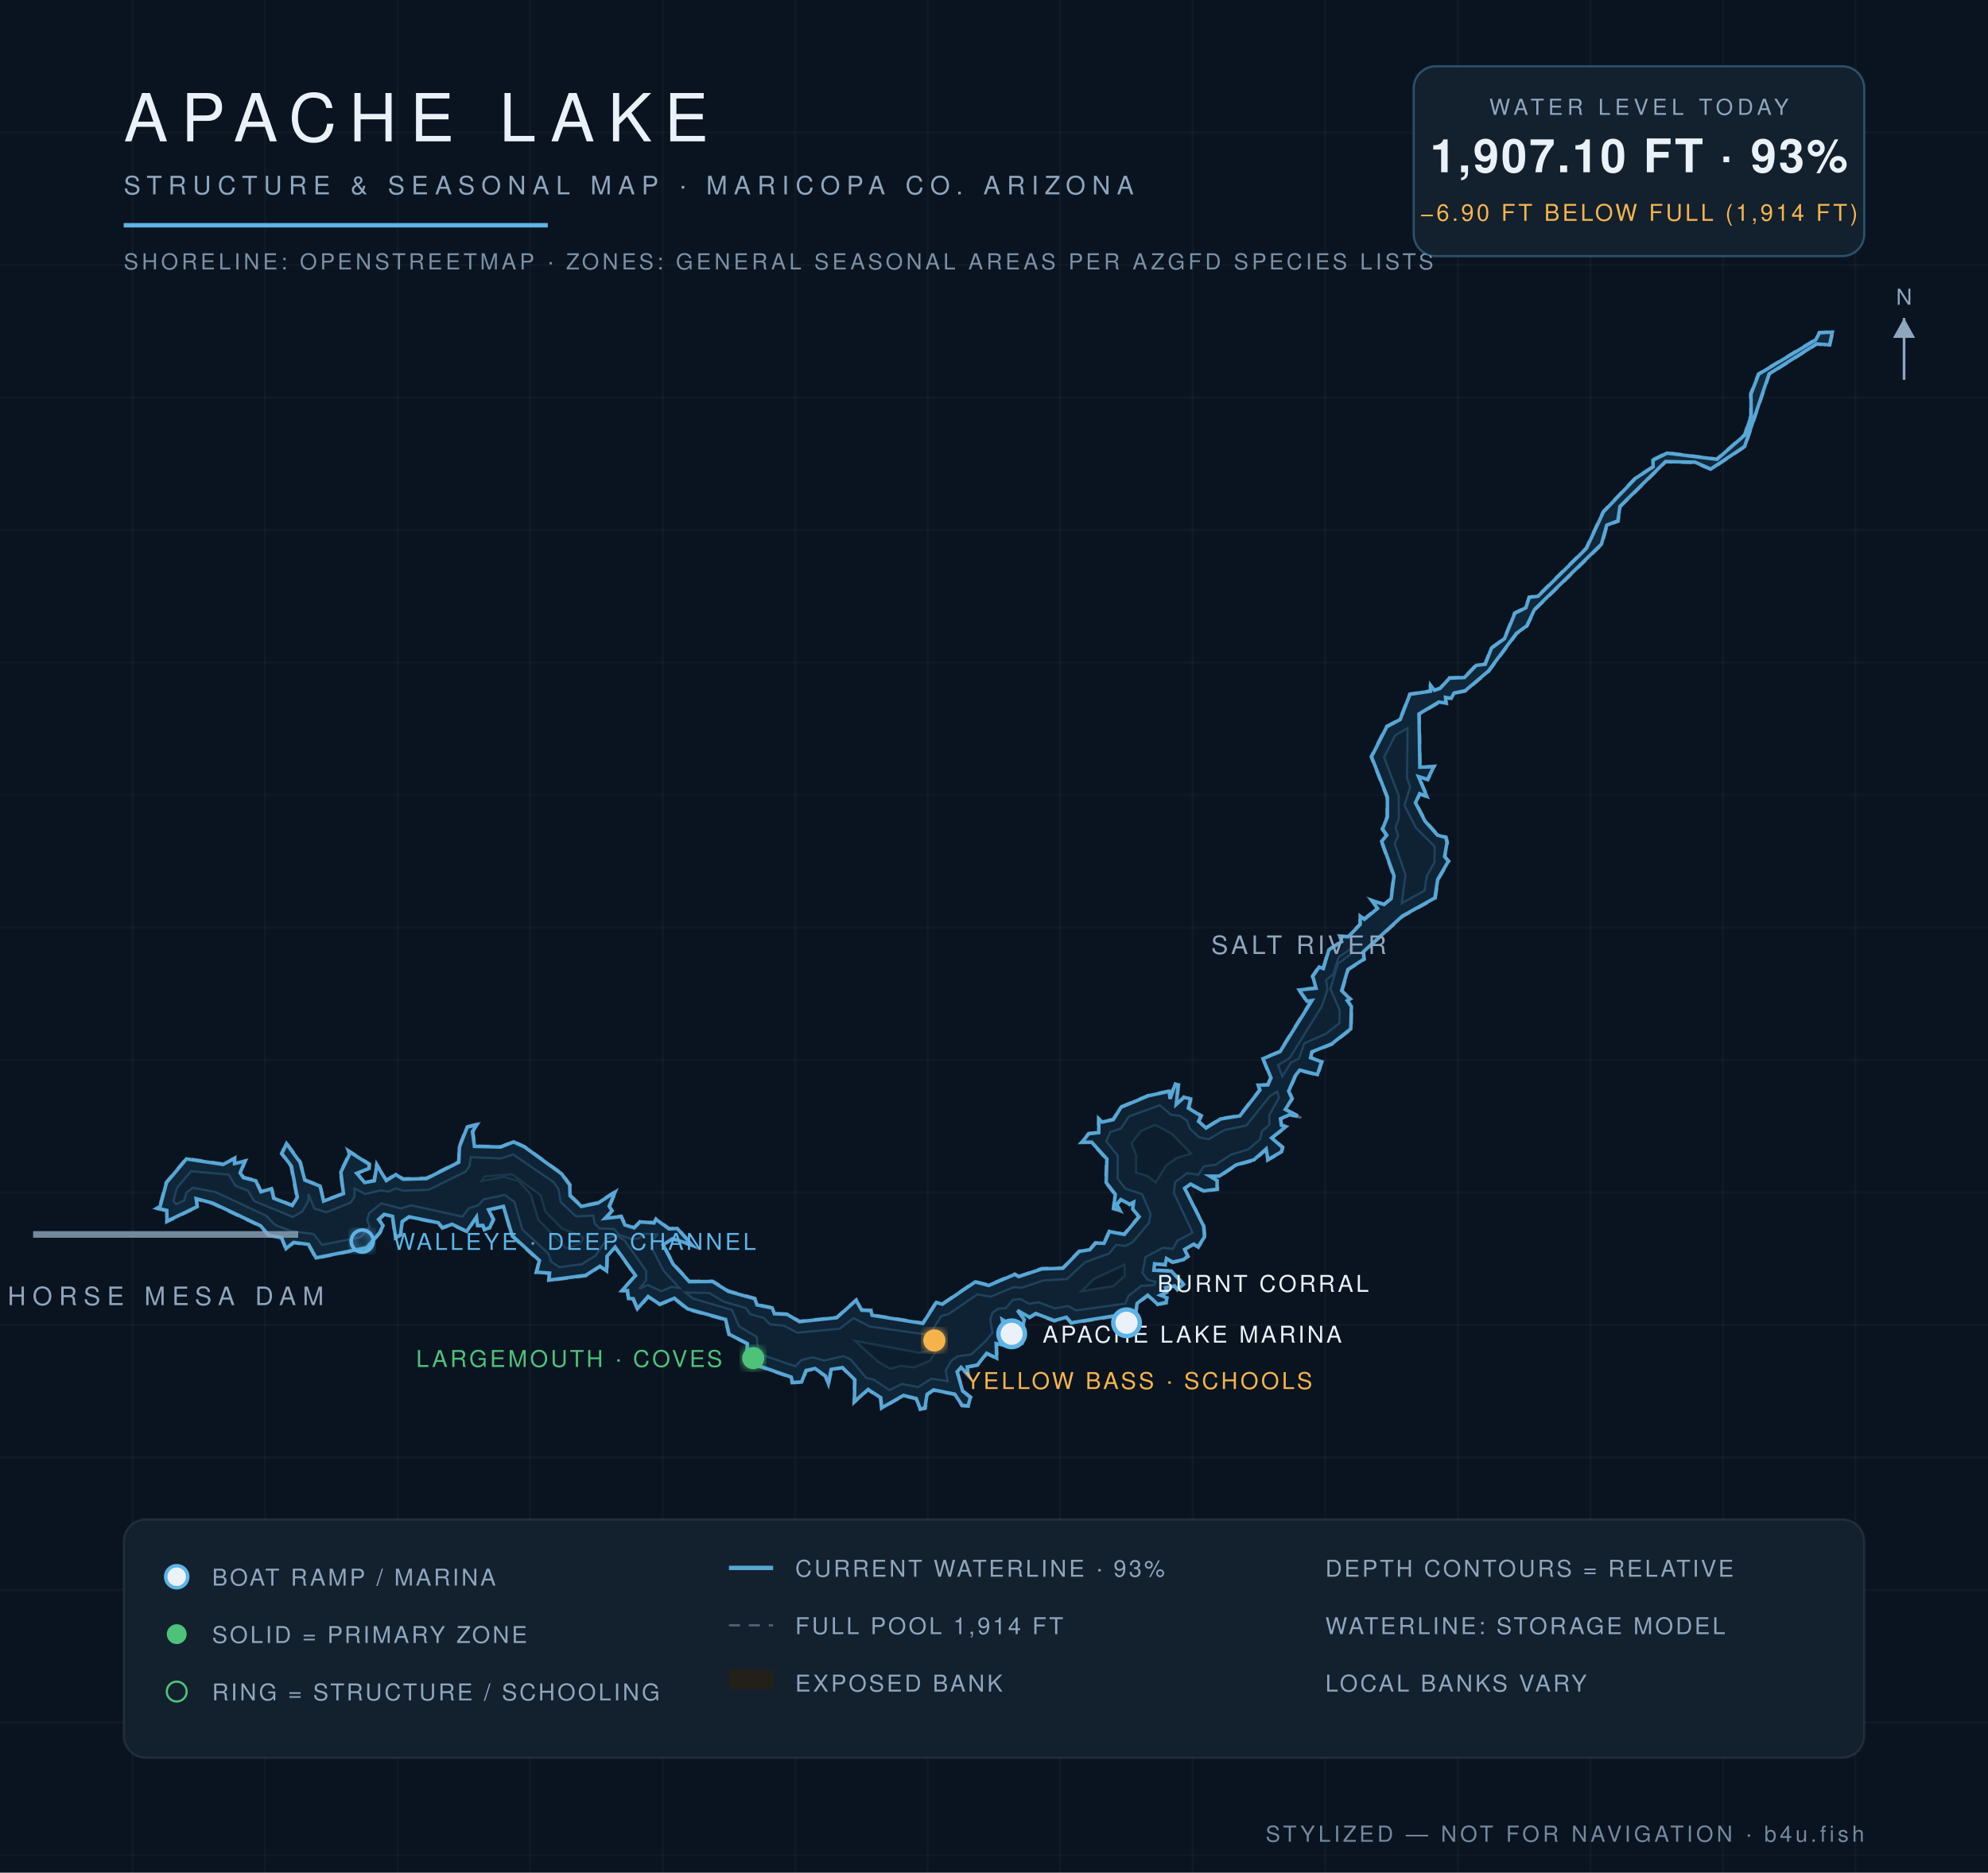
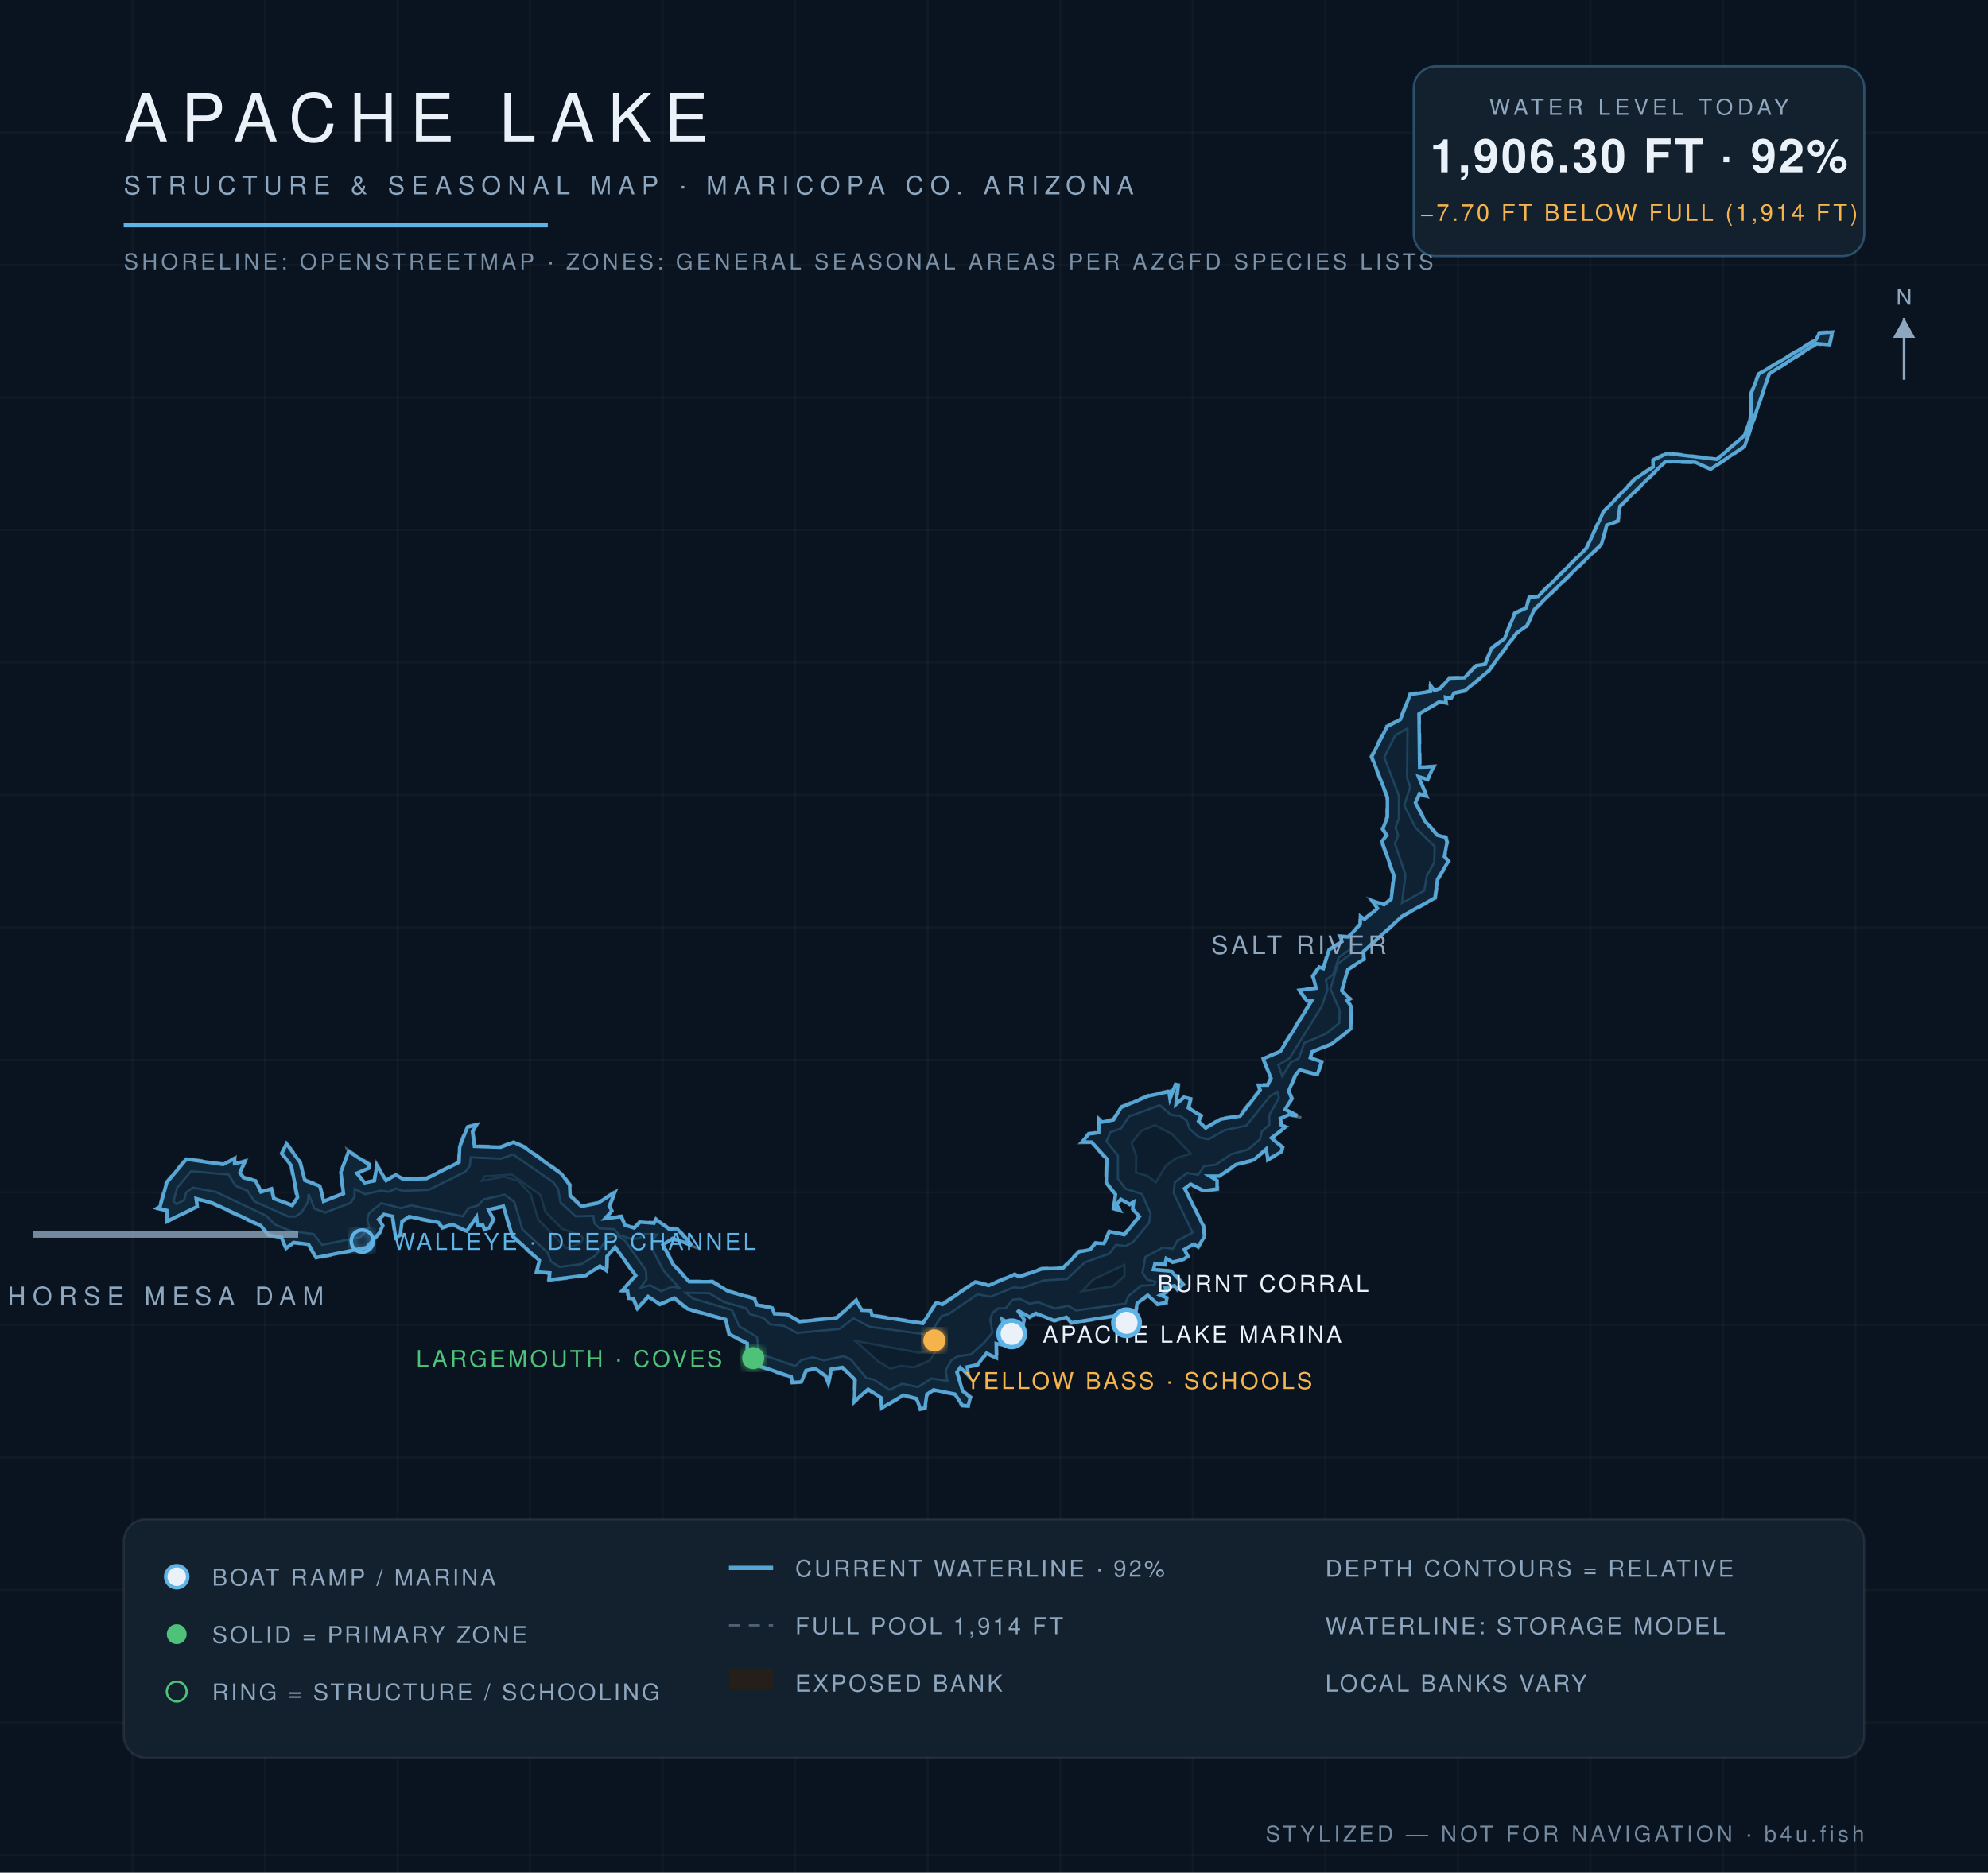
<svg xmlns="http://www.w3.org/2000/svg" viewBox="0 0 900 848" font-family="Helvetica,Arial,sans-serif">
  <defs>
    <radialGradient id="wg" cx="45%" cy="60%" r="80%">
      <stop offset="0%" stop-color="#0c1f31" />
      <stop offset="55%" stop-color="#102639" />
      <stop offset="100%" stop-color="#13293c" />
    </radialGradient>
    <filter id="glow">
      <feGaussianBlur stdDeviation="2.2" result="b" />
      <feMerge>
        <feMergeNode in="b" />
        <feMergeNode in="SourceGraphic" />
      </feMerge>
    </filter>
  </defs>
  <rect width="900" height="848" fill="#0a1420" />
  <g stroke="#ffffff" stroke-opacity="0.025">
    <line x1="60" y1="0" x2="60" y2="848" />
    <line x1="120" y1="0" x2="120" y2="848" />
    <line x1="180" y1="0" x2="180" y2="848" />
    <line x1="240" y1="0" x2="240" y2="848" />
    <line x1="300" y1="0" x2="300" y2="848" />
    <line x1="360" y1="0" x2="360" y2="848" />
    <line x1="420" y1="0" x2="420" y2="848" />
    <line x1="480" y1="0" x2="480" y2="848" />
    <line x1="540" y1="0" x2="540" y2="848" />
    <line x1="600" y1="0" x2="600" y2="848" />
    <line x1="660" y1="0" x2="660" y2="848" />
    <line x1="720" y1="0" x2="720" y2="848" />
    <line x1="780" y1="0" x2="780" y2="848" />
    <line x1="840" y1="0" x2="840" y2="848" />
    <line x1="0" y1="60" x2="900" y2="60" />
    <line x1="0" y1="120" x2="900" y2="120" />
    <line x1="0" y1="180" x2="900" y2="180" />
    <line x1="0" y1="240" x2="900" y2="240" />
    <line x1="0" y1="300" x2="900" y2="300" />
    <line x1="0" y1="360" x2="900" y2="360" />
    <line x1="0" y1="420" x2="900" y2="420" />
    <line x1="0" y1="480" x2="900" y2="480" />
    <line x1="0" y1="540" x2="900" y2="540" />
    <line x1="0" y1="600" x2="900" y2="600" />
    <line x1="0" y1="660" x2="900" y2="660" />
    <line x1="0" y1="720" x2="900" y2="720" />
    <line x1="0" y1="780" x2="900" y2="780" />
    <line x1="0" y1="840" x2="900" y2="840" />
  </g>
  <path d="M 461.3,577.8 L 471.6,574.2 L 481.0,574.0 L 488.4,566.4 L 493.3,565.6 L 495.8,562.5 L 499.6,562.7 L 502.0,557.3 L 508.8,558.7 L 515.4,550.8 L 512.4,547.6 L 513.1,544.7 L 511.4,545.8 L 507.5,543.5 L 505.8,545.6 L 507.9,548.9 L 503.8,547.5 L 504.6,540.9 L 500.4,535.6 L 500.7,525.0 L 494.0,517.5 L 489.0,517.6 L 492.7,513.1 L 497.1,512.6 L 497.1,505.9 L 499.0,507.7 L 503.9,506.7 L 507.2,501.1 L 519.7,495.9 L 529.7,493.7 L 529.5,497.2 L 531.9,490.5 L 533.8,491.0 L 532.8,499.9 L 535.9,496.4 L 539.5,497.3 L 538.4,501.6 L 544.2,505.1 L 543.0,507.6 L 546.0,510.4 L 552.4,506.4 L 561.1,505.0 L 570.1,493.4 L 569.0,491.0 L 573.7,491.0 L 575.0,488.2 L 571.4,479.2 L 579.2,476.0 L 593.5,453.0 L 591.6,453.9 L 587.6,448.0 L 595.5,447.2 L 593.9,442.0 L 597.1,437.4 L 598.8,438.4 L 601.3,429.9 L 607.1,426.2 L 606.1,423.6 L 610.2,423.9 L 615.5,418.4 L 615.5,414.0 L 617.5,415.9 L 623.3,411.1 L 620.1,407.1 L 626.6,409.3 L 629.5,406.8 L 630.7,396.7 L 625.1,380.9 L 627.4,378.2 L 625.5,375.4 L 627.7,369.9 L 627.7,361.0 L 620.5,342.6 L 627.5,328.8 L 633.6,325.6 L 638.1,314.1 L 647.5,312.7 L 647.2,309.1 L 649.5,312.3 L 651.9,311.4 L 656.0,306.7 L 662.8,306.5 L 668.1,301.0 L 672.1,300.5 L 674.9,293.3 L 680.8,289.0 L 685.5,277.4 L 690.6,275.0 L 692.1,270.2 L 696.1,269.7 L 717.9,248.1 L 725.6,231.6 L 740.2,216.3 L 748.1,211.2 L 747.9,208.1 L 754.6,204.8 L 777.1,207.7 L 789.6,196.8 L 792.4,188.2 L 792.3,178.3 L 795.9,169.2 L 821.8,153.6 L 823.5,150.4 L 830.0,150.0 L 828.5,156.6 L 822.5,156.0 L 801.2,169.5 L 790.1,202.4 L 774.5,212.8 L 767.3,209.7 L 754.2,209.3 L 733.7,229.5 L 732.8,236.2 L 727.7,238.0 L 725.4,246.6 L 695.0,276.2 L 691.5,283.6 L 686.8,287.0 L 674.1,304.2 L 663.5,313.1 L 658.5,314.1 L 657.2,316.7 L 654.6,316.1 L 655.1,318.8 L 651.5,318.3 L 642.7,323.5 L 643.1,347.3 L 649.7,346.7 L 646.5,353.4 L 642.6,351.9 L 646.6,361.3 L 642.9,359.8 L 641.2,363.5 L 645.4,371.5 L 651.0,377.9 L 654.9,378.9 L 655.5,381.5 L 654.3,387.9 L 656.2,390.0 L 651.2,398.4 L 650.0,406.9 L 635.1,415.1 L 617.5,431.2 L 617.9,434.5 L 610.5,439.2 L 607.8,448.6 L 611.8,452.4 L 610.2,453.1 L 612.1,455.7 L 611.9,466.1 L 603.1,473.0 L 594.2,476.5 L 593.5,478.7 L 598.8,480.6 L 596.7,487.1 L 588.4,484.9 L 586.7,487.3 L 583.8,494.1 L 585.3,497.5 L 582.3,502.4 L 590.1,506.2 L 583.8,505.1 L 579.9,506.9 L 580.4,509.4 L 582.9,510.1 L 576.0,515.3 L 581.0,519.4 L 580.4,521.9 L 573.7,525.7 L 573.4,520.7 L 567.9,525.6 L 559.7,527.8 L 552.1,533.0 L 547.9,533.0 L 551.4,534.4 L 551.4,538.8 L 544.8,539.6 L 539.1,536.6 L 536.6,538.4 L 545.2,555.1 L 545.7,560.1 L 542.6,565.1 L 540.5,563.8 L 536.5,566.1 L 538.2,569.0 L 536.0,570.7 L 530.8,571.9 L 528.1,570.3 L 527.8,573.1 L 523.0,572.5 L 522.6,574.9 L 530.4,575.2 L 536.3,581.6 L 533.0,584.4 L 531.7,582.6 L 527.9,583.4 L 528.5,585.3 L 525.7,586.5 L 528.7,587.5 L 528.3,590.2 L 523.9,591.0 L 519.8,586.9 L 515.1,590.4 L 514.0,597.2 L 510.1,599.4 L 508.0,595.7 L 484.9,599.4 L 482.7,596.9 L 477.3,598.4 L 468.9,595.2 L 466.1,596.9 L 460.7,593.7 L 464.1,597.5 L 461.4,607.9 L 463.5,608.5 L 459.7,608.7 L 456.4,599.5 L 453.9,597.8 L 456.3,610.0 L 451.3,608.7 L 451.6,615.6 L 446.8,613.2 L 442.7,618.4 L 438.2,619.2 L 438.9,623.8 L 435.0,619.6 L 433.6,621.4 L 436.1,629.7 L 439.8,632.6 L 438.6,637.0 L 435.4,636.8 L 432.1,631.6 L 422.6,629.8 L 420.0,631.6 L 419.1,637.9 L 416.4,638.5 L 414.6,633.6 L 409.0,632.2 L 398.9,638.1 L 398.4,633.1 L 392.9,629.5 L 386.4,635.6 L 386.7,625.0 L 381.3,619.6 L 376.6,620.3 L 375.1,627.9 L 373.5,623.3 L 369.0,620.1 L 365.2,620.9 L 363.1,626.1 L 358.4,626.4 L 358.0,623.9 L 337.7,616.9 L 338.0,608.5 L 329.8,604.5 L 328.2,597.8 L 311.1,593.1 L 305.1,588.2 L 298.7,591.0 L 293.5,587.5 L 288.5,593.3 L 286.4,588.3 L 284.2,588.3 L 283.8,584.6 L 280.7,584.9 L 287.4,577.7 L 278.4,565.1 L 275.2,569.0 L 275.0,576.2 L 271.7,573.7 L 265.3,577.9 L 248.1,580.1 L 248.6,576.8 L 242.4,576.4 L 243.9,571.1 L 231.6,559.8 L 227.8,546.6 L 221.5,548.1 L 223.8,552.2 L 221.9,556.3 L 219.1,557.2 L 218.4,555.2 L 215.8,555.3 L 215.6,551.5 L 211.5,558.0 L 204.6,554.8 L 200.2,556.4 L 198.3,554.0 L 185.2,551.3 L 182.4,553.3 L 181.6,559.5 L 178.8,561.0 L 177.4,551.0 L 174.0,550.3 L 171.8,552.3 L 173.8,554.9 L 172.2,558.4 L 166.2,565.3 L 142.9,570.0 L 139.5,563.8 L 133.0,563.0 L 129.4,566.0 L 127.3,560.8 L 121.5,559.7 L 117.8,555.4 L 96.2,545.2 L 88.9,543.2 L 89.7,546.6 L 75.3,553.6 L 75.2,548.4 L 70.0,547.2 L 72.1,546.2 L 75.1,535.3 L 84.3,524.4 L 101.0,526.9 L 106.6,524.0 L 106.3,526.5 L 111.5,525.3 L 109.0,531.2 L 110.5,533.0 L 116.0,534.3 L 118.3,539.4 L 123.2,537.8 L 124.1,542.3 L 132.2,545.5 L 134.2,542.2 L 131.5,528.1 L 127.2,522.4 L 129.6,517.1 L 136.2,526.2 L 138.3,534.2 L 145.2,536.8 L 146.5,543.6 L 155.2,540.3 L 153.9,530.7 L 157.8,522.7 L 157.1,520.4 L 167.5,527.0 L 167.4,529.3 L 161.9,531.4 L 165.2,535.2 L 169.2,534.5 L 170.4,526.6 L 174.9,534.2 L 179.2,531.5 L 182.5,533.6 L 193.0,533.3 L 207.5,526.0 L 207.7,519.3 L 211.2,510.1 L 216.7,508.7 L 214.3,512.4 L 215.1,518.8 L 226.7,519.1 L 232.5,516.7 L 237.6,519.1 L 254.5,531.3 L 258.3,536.4 L 258.5,541.3 L 263.4,545.9 L 270.6,544.4 L 279.2,538.9 L 276.2,546.3 L 277.6,548.4 L 274.1,551.4 L 281.4,550.5 L 283.2,554.4 L 287.1,555.7 L 289.6,552.9 L 296.0,553.5 L 296.9,551.6 L 303.0,556.1 L 306.7,555.9 L 314.5,564.7 L 304.5,561.2 L 300.5,563.6 L 305.0,572.2 L 312.2,580.0 L 322.7,580.0 L 329.9,584.4 L 341.9,587.8 L 342.9,590.6 L 349.9,592.0 L 350.8,594.6 L 356.5,594.8 L 362.0,598.1 L 378.7,596.4 L 387.7,588.3 L 390.4,593.0 L 394.6,593.1 L 394.9,595.3 L 417.7,598.9 L 423.7,589.4 L 426.5,590.3 L 441.4,580.1 L 447.6,581.7 L 459.4,576.7 L 461.3,577.8 Z" fill="#241f19" fill-opacity="0.9" stroke="#8ea6be" stroke-opacity="0.5" stroke-width="1.2" stroke-dasharray="5 4" />
-   <path d="M 461.2,578.1 L 471.7,574.6 L 481.2,574.3 L 488.6,566.7 L 493.4,565.9 L 496.0,562.9 L 499.8,563.0 L 502.3,557.7 L 509.0,559.0 L 515.7,551.0 L 512.8,547.5 L 513.2,544.4 L 511.4,545.3 L 507.4,543.2 L 505.5,545.5 L 507.0,548.2 L 504.2,547.2 L 504.9,540.8 L 500.8,535.5 L 501.1,524.8 L 494.2,517.2 L 489.8,517.2 L 492.9,513.4 L 497.4,512.9 L 497.5,506.8 L 499.0,508.1 L 504.0,507.0 L 507.5,501.4 L 519.9,496.2 L 529.3,494.2 L 529.7,497.6 L 532.1,490.9 L 533.4,491.3 L 532.5,500.1 L 536.1,496.9 L 539.0,497.6 L 538.0,501.8 L 543.7,505.3 L 542.6,507.8 L 546.0,510.8 L 552.6,506.7 L 561.3,505.3 L 570.4,493.6 L 569.6,491.4 L 574.0,491.3 L 575.4,488.1 L 571.8,479.4 L 579.5,476.2 L 593.9,453.1 L 591.7,453.4 L 588.2,448.3 L 595.8,447.5 L 594.3,442.1 L 597.2,437.9 L 599.1,438.6 L 601.6,430.1 L 607.4,426.4 L 606.6,424.0 L 610.4,424.2 L 615.8,418.6 L 615.8,414.9 L 617.7,416.3 L 623.6,411.4 L 621.2,407.8 L 626.6,409.6 L 629.8,406.9 L 631.1,396.6 L 625.5,381.0 L 627.8,378.2 L 625.9,375.4 L 628.1,369.9 L 628.1,361.0 L 620.9,342.7 L 627.8,329.1 L 633.9,325.8 L 638.3,314.4 L 647.6,313.0 L 647.7,310.4 L 649.4,312.6 L 652.0,311.7 L 656.2,307.1 L 663.0,306.8 L 668.3,301.3 L 672.4,300.8 L 675.2,293.5 L 681.1,289.2 L 685.8,277.7 L 690.8,275.2 L 692.3,270.5 L 696.3,270.0 L 718.2,248.3 L 725.9,231.8 L 740.4,216.6 L 748.4,211.4 L 748.3,208.4 L 754.7,205.2 L 777.3,208.0 L 789.9,197.0 L 792.8,188.3 L 792.7,178.4 L 796.2,169.4 L 822.0,153.9 L 823.7,150.7 L 829.5,150.4 L 828.3,156.2 L 822.4,155.7 L 800.9,169.3 L 789.8,202.2 L 774.5,212.4 L 767.4,209.3 L 754.0,209.0 L 733.4,229.3 L 732.4,235.9 L 727.4,237.8 L 725.0,246.4 L 694.7,276.0 L 691.2,283.4 L 686.5,286.8 L 673.8,303.9 L 663.3,312.8 L 658.3,313.8 L 657.0,316.2 L 654.4,315.8 L 654.6,318.4 L 651.4,317.9 L 642.4,323.3 L 642.8,347.4 L 649.1,347.2 L 646.3,352.9 L 642.2,351.7 L 645.9,360.6 L 642.7,359.4 L 640.8,363.5 L 645.1,371.8 L 650.8,378.2 L 654.5,379.2 L 655.1,381.5 L 654.0,387.9 L 655.7,390.0 L 650.9,398.2 L 649.6,406.6 L 634.9,414.8 L 617.2,431.0 L 617.5,434.3 L 610.2,439.0 L 607.4,448.6 L 611.1,452.3 L 609.9,453.1 L 611.8,455.8 L 611.5,465.9 L 602.9,472.7 L 593.9,476.3 L 593.3,479.0 L 598.3,480.8 L 596.4,486.6 L 588.4,484.6 L 586.4,487.1 L 583.4,494.1 L 584.9,497.5 L 581.9,502.4 L 587.6,505.4 L 583.8,504.8 L 579.7,506.6 L 580.1,509.6 L 582.1,510.2 L 575.7,515.3 L 580.6,519.6 L 580.1,521.6 L 574.0,525.1 L 573.2,520.3 L 567.7,525.2 L 559.6,527.5 L 552.0,532.6 L 547.7,532.6 L 551.0,534.6 L 551.0,538.5 L 544.9,539.3 L 539.0,536.2 L 536.3,538.1 L 544.9,555.2 L 545.3,560.1 L 542.4,564.6 L 540.4,563.4 L 536.3,565.8 L 537.7,568.9 L 535.8,570.4 L 530.9,571.5 L 528.1,569.9 L 527.5,572.7 L 522.7,572.3 L 522.4,575.2 L 530.3,575.6 L 535.8,581.6 L 533.0,583.9 L 531.7,582.3 L 527.7,583.1 L 528.1,585.1 L 525.3,586.5 L 528.3,587.7 L 527.9,589.8 L 524.1,590.6 L 519.6,586.5 L 514.8,590.2 L 513.7,597.0 L 510.2,598.9 L 508.0,595.3 L 485.0,599.0 L 482.8,596.5 L 477.3,598.0 L 468.9,594.8 L 466.1,596.5 L 460.6,593.4 L 463.7,597.6 L 461.3,608.3 L 459.9,608.3 L 456.7,599.3 L 453.7,597.5 L 455.8,609.5 L 451.0,608.4 L 451.2,615.0 L 446.7,612.8 L 442.5,618.1 L 437.9,619.0 L 438.3,622.6 L 435.1,619.2 L 433.3,621.2 L 435.8,629.9 L 439.3,632.8 L 438.3,636.6 L 435.6,636.4 L 432.2,631.3 L 422.6,629.4 L 419.7,631.4 L 418.7,637.6 L 416.6,638.0 L 414.8,633.3 L 409.0,631.9 L 399.2,637.5 L 398.7,632.9 L 393.0,629.2 L 386.8,634.7 L 387.0,624.8 L 381.4,619.3 L 376.3,620.1 L 375.0,626.5 L 373.7,623.1 L 369.0,619.7 L 364.9,620.6 L 362.9,625.8 L 358.7,626.0 L 358.2,623.6 L 338.1,616.6 L 338.3,608.4 L 330.1,604.2 L 328.5,597.5 L 311.3,592.7 L 305.3,587.9 L 298.7,590.6 L 293.4,587.1 L 288.6,592.6 L 286.7,588.1 L 284.5,588.0 L 284.1,584.4 L 281.6,584.4 L 287.7,577.6 L 278.5,564.7 L 274.8,568.9 L 274.6,575.5 L 271.6,573.4 L 265.2,577.5 L 248.5,579.7 L 248.8,576.5 L 242.9,576.1 L 244.2,570.8 L 231.9,559.6 L 227.9,546.3 L 221.2,547.8 L 223.3,552.2 L 221.7,556.0 L 219.4,556.7 L 218.6,554.9 L 216.2,555.0 L 215.7,551.1 L 211.3,557.6 L 204.7,554.4 L 200.3,555.9 L 198.4,553.7 L 185.2,551.0 L 182.1,553.1 L 181.3,559.2 L 179.1,560.4 L 177.7,550.8 L 173.9,549.9 L 171.4,552.2 L 173.4,555.0 L 171.9,558.2 L 166.0,565.0 L 143.1,569.6 L 139.7,563.5 L 132.9,562.6 L 129.5,565.4 L 127.5,560.5 L 121.7,559.4 L 118.0,555.1 L 96.3,544.8 L 88.8,542.8 L 89.3,546.4 L 75.6,553.0 L 75.5,548.1 L 71.1,547.1 L 72.5,546.3 L 75.4,535.5 L 84.4,524.8 L 101.0,527.3 L 106.1,524.6 L 106.2,526.9 L 110.9,525.8 L 108.7,531.1 L 110.2,533.3 L 115.8,534.7 L 118.1,539.7 L 122.9,538.3 L 123.9,542.6 L 132.3,545.9 L 134.6,542.2 L 131.9,528.0 L 127.6,522.4 L 129.7,517.9 L 135.8,526.3 L 138.0,534.4 L 144.9,537.1 L 146.5,543.9 L 155.5,540.5 L 154.3,530.8 L 158.2,522.8 L 157.8,521.3 L 167.1,527.2 L 167.1,529.1 L 161.5,531.3 L 165.1,535.5 L 169.5,534.7 L 170.6,527.6 L 174.9,534.6 L 179.2,531.9 L 182.5,534.0 L 193.1,533.7 L 207.7,526.3 L 208.0,519.4 L 211.5,510.4 L 215.9,509.3 L 213.9,512.4 L 214.8,519.1 L 226.7,519.4 L 232.5,517.1 L 237.5,519.4 L 254.3,531.6 L 257.9,536.6 L 258.1,541.5 L 263.2,546.3 L 270.7,544.8 L 278.4,539.9 L 275.8,546.2 L 277.1,548.3 L 273.9,551.7 L 281.2,550.9 L 282.9,554.7 L 287.1,556.0 L 289.8,553.3 L 296.1,553.8 L 297.0,552.2 L 302.9,556.5 L 306.6,556.3 L 313.3,563.8 L 304.5,560.9 L 300.2,563.7 L 304.7,572.4 L 312.1,580.4 L 322.6,580.3 L 329.8,584.8 L 341.7,588.1 L 342.7,590.9 L 349.6,592.3 L 350.6,594.9 L 356.4,595.2 L 361.9,598.5 L 378.8,596.7 L 387.6,588.8 L 390.1,593.3 L 394.3,593.5 L 394.8,595.6 L 417.8,599.3 L 423.9,589.8 L 426.6,590.6 L 441.5,580.5 L 447.6,582.1 L 459.4,577.1 L 461.2,578.1 Z" fill="url(#wg)" stroke="#5eb4e7" stroke-opacity="0.9" stroke-width="1.6" />
-   <path d="M 79.8,545.3 L 78.5,543.9 L 80.1,537.9 L 86.5,530.4 L 103.5,531.9 L 106.6,537.0 L 112.1,539.1 L 115.1,543.9 L 132.6,551.1 L 136.9,548.6 L 139.6,543.8 L 139.6,540.7 L 142.3,547.3 L 147.7,549.0 L 158.7,544.6 L 160.5,542.0 L 160.5,538.2 L 165.3,540.7 L 172.3,539.1 L 176.1,539.6 L 179.2,538.1 L 182.4,539.2 L 194.1,538.8 L 210.7,530.6 L 212.6,528.0 L 213.1,524.0 L 226.8,524.6 L 232.3,522.8 L 250.6,535.3 L 252.8,538.4 L 253.8,544.3 L 260.7,550.8 L 268.6,550.5 L 269.2,554.0 L 271.4,556.3 L 278.0,556.5 L 280.3,559.2 L 285.7,561.1 L 289.3,560.8 L 291.9,558.7 L 297.5,559.0 L 295.2,562.1 L 295.5,565.9 L 300.4,575.4 L 307.6,583.3 L 304.2,582.7 L 299.3,584.7 L 293.3,581.9 L 289.4,583.6 L 292.5,579.9 L 292.6,575.6 L 282.7,561.6 L 279.1,559.5 L 275.0,560.6 L 269.6,568.6 L 263.3,572.5 L 253.3,573.8 L 249.5,571.3 L 248.2,567.6 L 236.5,556.8 L 232.9,544.3 L 228.5,541.1 L 219.0,543.1 L 216.4,545.9 L 212.2,547.1 L 209.4,550.9 L 186.1,545.8 L 181.4,547.2 L 172.7,544.9 L 167.1,549.3 L 166.2,552.4 L 167.3,555.6 L 163.3,560.2 L 145.8,563.7 L 142.0,558.8 L 131.8,557.5 L 124.4,554.6 L 120.5,550.5 L 97.6,539.8 L 87.4,537.8 L 84.4,540.0 L 83.4,543.5 L 79.8,545.3 Z" fill="#0e2233" stroke="#5eb4e7" stroke-opacity="0.22" stroke-width="1" />
-   <path d="M 310.3,585.3 L 321.1,585.5 L 327.7,589.5 L 337.6,592.3 L 339.6,595.1 L 345.7,596.8 L 348.6,599.7 L 354.9,600.3 L 360.9,603.5 L 380.1,601.7 L 386.4,596.9 L 393.8,600.7 L 419.3,604.3 L 422.0,602.5 L 426.2,595.9 L 429.4,595.1 L 442.5,586.1 L 448.5,587.2 L 459.1,582.8 L 462.4,583.2 L 472.6,579.8 L 483.0,579.2 L 491.2,571.6 L 502.2,567.6 L 505.3,563.7 L 509.5,564.2 L 512.8,562.5 L 520.2,553.7 L 520.9,549.6 L 517.0,540.7 L 509.5,538.3 L 506.0,533.8 L 506.0,523.3 L 500.8,516.8 L 502.7,512.6 L 507.5,511.0 L 511.0,505.6 L 525.0,500.5 L 530.2,504.8 L 534.2,505.3 L 537.4,507.5 L 538.6,511.0 L 542.8,515.0 L 547.1,515.9 L 554.4,511.7 L 564.2,509.7 L 574.8,496.5 L 578.2,494.3 L 579.0,497.1 L 574.6,505.0 L 574.7,509.3 L 571.3,512.3 L 570.5,515.9 L 565.1,520.5 L 557.4,522.8 L 550.4,527.4 L 545.1,528.1 L 542.4,532.0 L 537.5,531.2 L 532.0,535.3 L 531.4,540.1 L 539.9,558.2 L 533.0,561.8 L 531.0,565.5 L 526.5,565.0 L 518.6,569.2 L 517.2,576.4 L 519.5,579.5 L 523.1,580.5 L 522.5,581.9 L 516.6,582.3 L 510.8,586.9 L 509.5,590.3 L 487.1,593.4 L 483.6,591.4 L 477.5,592.5 L 470.1,589.7 L 466.0,590.4 L 461.8,588.2 L 458.6,588.6 L 455.3,592.4 L 451.9,592.6 L 449.3,594.5 L 448.3,597.6 L 449.3,603.5 L 445.8,607.7 L 439.7,613.3 L 433.5,614.2 L 430.7,616.1 L 428.1,620.6 L 429.0,625.4 L 421.7,624.3 L 415.6,628.1 L 408.4,626.7 L 402.6,629.5 L 395.6,624.7 L 392.2,624.0 L 385.2,615.7 L 381.9,614.1 L 373.0,616.1 L 367.9,614.6 L 362.7,615.9 L 360.1,618.7 L 343.4,613.0 L 342.6,605.4 L 334.6,600.6 L 331.4,593.2 L 313.7,588.0 L 310.3,585.3 Z" fill="#0e2233" stroke="#5eb4e7" stroke-opacity="0.22" stroke-width="1" />
-   <path d="M 580.5,487.5 L 578.6,482.3 L 583.8,479.2 L 598.4,455.7 L 601.0,448.1 L 600.3,443.8 L 603.6,441.2 L 606.0,433.5 L 612.3,429.1 L 611.9,431.7 L 605.7,436.4 L 602.3,447.8 L 606.5,457.4 L 606.4,463.3 L 600.3,468.1 L 590.5,472.4 L 588.0,479.4 L 584.5,481.0 L 580.5,487.5 Z" fill="#0e2233" stroke="#5eb4e7" stroke-opacity="0.22" stroke-width="1" />
-   <path d="M 634.6,409.0 L 636.3,396.1 L 631.4,382.0 L 633.0,378.4 L 631.8,374.7 L 633.3,370.6 L 633.2,360.3 L 626.6,342.9 L 631.7,332.9 L 637.2,329.8 L 637.0,352.3 L 638.4,356.4 L 635.8,364.7 L 641.0,374.9 L 649.5,383.3 L 649.4,390.5 L 645.9,396.7 L 644.9,403.3 L 634.6,409.0 Z" fill="#0e2233" stroke="#5eb4e7" stroke-opacity="0.22" stroke-width="1" />
-   <path d="M 218.0,534.8 L 219.5,532.7 L 231.8,531.8 L 244.7,541.2 L 246.9,548.7 L 254.5,556.4 L 263.1,559.7 L 264.1,560.8 L 262.7,563.2 L 256.3,565.2 L 243.7,552.3 L 240.3,540.9 L 234.8,534.8 L 228.2,532.9 L 218.0,534.8 Z" fill="#0c1e2e" stroke="#5eb4e7" stroke-opacity="0.15" stroke-width="1" />
-   <path d="M 403.1,619.8 L 397.6,616.7 L 387.1,607.2 L 416.2,612.6 L 424.3,611.0 L 420.9,616.2 L 413.7,619.2 L 407.7,618.5 L 403.1,619.8 Z" fill="#0c1e2e" stroke="#5eb4e7" stroke-opacity="0.15" stroke-width="1" />
-   <path d="M 489.6,584.7 L 495.2,579.2 L 509.0,572.7 L 509.2,577.7 L 504.0,582.4 L 489.6,584.7 Z" fill="#0c1e2e" stroke="#5eb4e7" stroke-opacity="0.15" stroke-width="1" />
-   <path d="M 523.2,535.5 L 519.4,532.5 L 514.3,531.0 L 514.4,523.4 L 512.3,517.6 L 516.7,512.1 L 522.9,509.4 L 530.5,513.4 L 539.2,522.4 L 532.7,524.4 L 527.9,527.7 L 523.2,535.5 Z" fill="#0c1e2e" stroke="#5eb4e7" stroke-opacity="0.15" stroke-width="1" />
+   <path d="M 461.1,608.2 L 459.9,608.3 L 456.8,599.2 L 453.7,597.4 L 455.8,609.4 L 451.0,608.4 L 451.1,614.9 L 446.6,612.8 L 442.5,618.0 L 437.9,619.0 L 438.3,622.5 L 434.7,619.3 L 433.2,621.4 L 435.8,629.9 L 439.3,632.8 L 438.3,636.6 L 435.7,636.4 L 432.3,631.3 L 422.6,629.4 L 419.6,631.4 L 418.7,637.6 L 416.7,638.0 L 414.9,633.3 L 409.0,631.8 L 399.3,637.5 L 398.8,632.9 L 393.0,629.1 L 386.8,634.6 L 387.1,624.8 L 381.4,619.2 L 376.3,620.0 L 375.0,626.4 L 373.8,623.0 L 369.0,619.7 L 364.9,620.6 L 362.8,625.8 L 358.7,626.0 L 358.2,623.5 L 338.2,616.6 L 338.3,608.3 L 330.2,604.2 L 328.5,597.5 L 311.3,592.7 L 305.3,587.8 L 298.7,590.6 L 293.4,587.1 L 288.6,592.5 L 286.8,588.1 L 284.6,587.9 L 284.1,584.4 L 281.7,584.4 L 287.8,577.6 L 278.5,564.7 L 274.8,568.9 L 274.6,575.4 L 271.6,573.3 L 265.2,577.5 L 248.6,579.6 L 248.9,576.4 L 243.0,576.0 L 244.2,570.8 L 231.9,559.6 L 227.9,546.2 L 221.2,547.8 L 223.3,552.2 L 221.6,556.0 L 219.4,556.7 L 218.6,554.8 L 216.2,554.9 L 215.7,551.1 L 211.3,557.5 L 204.7,554.4 L 200.3,555.9 L 198.5,553.6 L 185.2,550.9 L 182.0,553.1 L 181.2,559.2 L 179.1,560.4 L 177.7,550.8 L 173.8,549.9 L 171.4,552.2 L 173.3,555.0 L 171.8,558.2 L 166.0,564.9 L 143.1,569.5 L 139.7,563.5 L 132.9,562.6 L 129.5,565.3 L 127.5,560.4 L 121.7,559.3 L 118.0,555.0 L 96.3,544.8 L 88.8,542.8 L 89.3,546.4 L 75.7,553.0 L 75.5,548.1 L 71.2,547.1 L 72.5,546.3 L 75.5,535.5 L 84.4,524.9 L 101.0,527.3 L 106.1,524.7 L 106.2,526.9 L 110.8,525.9 L 108.6,531.1 L 110.2,533.3 L 115.7,534.7 L 118.1,539.8 L 122.9,538.3 L 123.9,542.7 L 132.3,545.9 L 134.7,542.2 L 131.9,527.9 L 127.6,522.3 L 129.7,517.9 L 135.8,526.3 L 138.0,534.5 L 144.8,537.1 L 146.5,544.0 L 155.5,540.5 L 154.3,530.8 L 157.8,521.4 L 167.0,527.3 L 167.0,529.0 L 161.5,531.3 L 165.1,535.6 L 169.5,534.7 L 170.6,527.8 L 174.8,534.6 L 179.2,532.0 L 182.5,534.0 L 193.1,533.7 L 207.8,526.3 L 208.1,519.4 L 211.6,510.4 L 215.8,509.3 L 213.9,512.4 L 214.8,519.1 L 226.7,519.5 L 232.5,517.2 L 237.4,519.5 L 254.2,531.6 L 257.9,536.6 L 258.1,541.5 L 263.2,546.3 L 270.7,544.8 L 278.3,540.0 L 275.8,546.2 L 277.0,548.3 L 273.9,551.8 L 281.2,550.9 L 282.9,554.7 L 287.1,556.1 L 289.8,553.4 L 296.1,553.9 L 297.0,552.2 L 302.8,556.5 L 306.5,556.4 L 313.2,563.8 L 304.5,560.8 L 300.1,563.7 L 304.7,572.5 L 312.0,580.4 L 322.5,580.4 L 329.8,584.8 L 341.6,588.1 L 342.6,590.9 L 349.6,592.3 L 350.6,594.9 L 356.4,595.2 L 361.9,598.5 L 378.8,596.8 L 387.6,588.9 L 390.1,593.3 L 394.2,593.5 L 394.8,595.7 L 417.8,599.3 L 423.9,589.9 L 426.7,590.7 L 441.5,580.5 L 447.6,582.1 L 459.4,577.1 L 461.4,578.2 L 471.7,574.6 L 481.2,574.3 L 488.6,566.8 L 493.5,565.9 L 496.0,562.9 L 499.8,563.1 L 502.3,557.7 L 509.0,559.1 L 515.8,550.9 L 512.8,547.5 L 513.2,544.3 L 511.4,545.3 L 507.4,543.1 L 505.4,545.5 L 506.9,548.1 L 504.2,547.2 L 505.0,540.8 L 500.8,535.5 L 501.1,524.8 L 494.2,517.2 L 489.9,517.1 L 492.9,513.5 L 497.4,512.9 L 497.5,506.9 L 499.0,508.1 L 504.1,507.1 L 507.5,501.5 L 519.9,496.3 L 529.2,494.3 L 529.7,497.6 L 532.2,491.0 L 533.3,491.3 L 532.4,500.1 L 536.1,496.9 L 539.0,497.6 L 538.0,501.7 L 543.7,505.3 L 542.6,507.7 L 545.8,510.8 L 552.6,506.8 L 561.4,505.4 L 570.5,493.6 L 569.7,491.4 L 573.9,491.4 L 575.4,488.3 L 571.9,479.4 L 579.6,476.2 L 593.9,453.1 L 591.7,453.3 L 588.3,448.4 L 595.8,447.5 L 594.4,442.1 L 597.2,437.9 L 599.1,438.6 L 601.6,430.2 L 607.5,426.4 L 606.7,424.0 L 610.4,424.3 L 615.8,418.6 L 615.9,415.0 L 617.7,416.3 L 623.6,411.4 L 621.3,407.9 L 626.6,409.7 L 629.8,407.1 L 631.1,396.6 L 625.6,381.0 L 627.8,378.2 L 626.0,375.4 L 628.1,370.0 L 628.1,361.0 L 621.0,342.7 L 627.9,329.1 L 634.0,325.8 L 638.4,314.5 L 647.6,313.1 L 647.7,310.5 L 649.4,312.7 L 652.0,311.8 L 656.2,307.1 L 663.0,306.9 L 668.3,301.4 L 672.4,300.8 L 675.2,293.6 L 681.1,289.2 L 685.8,277.7 L 690.9,275.3 L 692.4,270.5 L 696.3,270.1 L 718.2,248.3 L 725.9,231.8 L 740.4,216.7 L 748.4,211.5 L 748.3,208.4 L 754.7,205.3 L 777.3,208.0 L 790.0,197.0 L 792.8,188.3 L 792.7,178.4 L 796.2,169.4 L 822.1,153.9 L 823.7,150.8 L 829.5,150.4 L 828.2,156.1 L 822.3,155.6 L 800.9,169.3 L 789.8,202.1 L 774.5,212.4 L 767.4,209.3 L 753.9,209.0 L 733.4,229.2 L 732.4,235.9 L 727.4,237.8 L 725.0,246.4 L 694.7,275.9 L 691.2,283.4 L 686.5,286.7 L 673.8,303.9 L 663.3,312.7 L 658.3,313.8 L 657.0,316.2 L 654.4,315.7 L 654.6,318.3 L 651.4,317.9 L 642.4,323.3 L 642.7,347.4 L 649.0,347.2 L 646.3,352.9 L 642.2,351.7 L 645.8,360.5 L 642.6,359.4 L 640.8,363.5 L 645.1,371.8 L 650.7,378.2 L 654.5,379.2 L 655.1,381.5 L 653.9,387.9 L 655.7,390.0 L 650.8,398.2 L 649.6,406.6 L 634.9,414.8 L 617.2,430.9 L 617.4,434.3 L 610.2,439.0 L 607.4,448.6 L 611.1,452.3 L 609.8,453.1 L 611.7,455.8 L 611.5,465.9 L 602.9,472.7 L 593.9,476.3 L 593.2,479.0 L 598.3,480.8 L 596.4,486.6 L 588.4,484.5 L 586.3,487.1 L 583.4,494.1 L 584.8,497.5 L 581.8,502.4 L 587.3,505.3 L 583.7,504.7 L 579.6,506.5 L 580.1,509.7 L 582.0,510.3 L 575.6,515.3 L 580.6,519.6 L 580.0,521.6 L 574.0,525.1 L 573.2,520.3 L 567.7,525.2 L 559.5,527.4 L 552.0,532.6 L 547.7,532.6 L 551.0,534.6 L 551.0,538.4 L 544.9,539.2 L 539.0,536.2 L 536.3,538.2 L 544.8,555.2 L 545.3,560.0 L 542.4,564.5 L 540.4,563.4 L 536.2,565.8 L 537.7,568.9 L 535.8,570.3 L 530.9,571.5 L 528.0,569.9 L 527.4,572.6 L 522.9,572.1 L 522.2,574.9 L 530.2,575.6 L 535.7,581.6 L 533.0,583.8 L 531.7,582.2 L 527.6,583.1 L 528.0,585.1 L 525.3,586.5 L 528.3,587.7 L 527.9,589.8 L 524.1,590.6 L 519.6,586.5 L 514.8,590.2 L 513.7,597.0 L 510.2,598.8 L 508.1,595.3 L 485.1,599.0 L 482.8,596.5 L 477.3,598.0 L 468.9,594.7 L 466.1,596.4 L 460.6,593.3 L 463.7,597.6 L 461.1,608.2 Z" fill="url(#wg)" stroke="#5eb4e7" stroke-opacity="0.9" stroke-width="1.6" />
+   <path d="M 79.8,545.2 L 78.6,543.9 L 80.2,537.9 L 86.5,530.4 L 103.5,531.9 L 106.6,537.0 L 112.0,539.2 L 115.1,544.0 L 130.5,550.9 L 133.8,550.9 L 136.5,549.1 L 139.4,544.3 L 139.7,540.7 L 142.3,547.3 L 147.2,549.1 L 158.7,544.7 L 160.5,542.0 L 160.6,538.4 L 165.3,540.8 L 172.3,539.2 L 176.1,539.7 L 179.2,538.2 L 182.4,539.3 L 194.1,538.8 L 210.7,530.6 L 212.7,528.0 L 213.1,524.1 L 226.8,524.7 L 232.3,522.8 L 250.5,535.4 L 252.7,538.4 L 253.7,544.4 L 260.6,550.8 L 268.6,550.6 L 269.1,554.0 L 271.4,556.3 L 278.0,556.6 L 280.3,559.2 L 285.7,561.1 L 289.3,560.8 L 291.9,558.8 L 297.4,559.0 L 295.1,562.1 L 295.4,565.9 L 300.4,575.4 L 307.4,583.1 L 304.2,582.7 L 299.3,584.7 L 294.4,582.0 L 290.0,583.1 L 292.7,579.4 L 292.4,575.2 L 282.8,561.6 L 279.1,559.5 L 275.0,560.6 L 269.6,568.5 L 263.3,572.4 L 253.4,573.7 L 249.5,571.3 L 247.9,567.2 L 236.5,556.7 L 232.9,544.3 L 228.5,541.0 L 219.0,543.1 L 216.3,545.9 L 212.1,547.1 L 209.4,550.8 L 186.1,545.8 L 181.5,547.1 L 172.7,544.8 L 167.1,549.3 L 166.2,552.4 L 167.2,555.6 L 163.2,560.2 L 145.8,563.7 L 142.0,558.8 L 131.8,557.5 L 124.5,554.5 L 120.5,550.5 L 97.7,539.7 L 87.4,537.8 L 84.3,539.9 L 83.3,543.5 L 79.8,545.2 Z" fill="#0e2233" stroke="#5eb4e7" stroke-opacity="0.22" stroke-width="1" />
+   <path d="M 310.5,585.4 L 321.1,585.6 L 327.7,589.6 L 337.6,592.4 L 339.6,595.1 L 345.6,596.8 L 348.6,599.7 L 354.9,600.4 L 360.8,603.6 L 380.1,601.8 L 386.4,597.0 L 393.7,600.8 L 419.3,604.3 L 422.0,602.6 L 426.3,595.9 L 429.4,595.1 L 442.5,586.1 L 448.5,587.2 L 459.1,582.9 L 462.4,583.3 L 472.6,579.8 L 483.0,579.2 L 491.2,571.6 L 502.2,567.7 L 505.3,563.7 L 509.5,564.3 L 512.9,562.5 L 520.2,553.8 L 520.9,549.6 L 517.0,540.7 L 509.5,538.3 L 506.1,533.7 L 506.1,523.3 L 500.9,516.8 L 502.7,512.7 L 507.5,511.0 L 511.1,505.6 L 525.0,500.5 L 530.2,504.9 L 534.2,505.3 L 537.3,507.5 L 538.5,511.1 L 542.8,515.0 L 547.1,515.9 L 554.4,511.8 L 564.2,509.7 L 574.8,496.6 L 578.2,494.4 L 579.0,497.1 L 574.6,505.0 L 574.7,509.3 L 571.3,512.3 L 570.4,515.9 L 565.1,520.5 L 557.3,522.7 L 550.4,527.4 L 545.1,528.1 L 542.4,532.0 L 537.5,531.2 L 531.9,535.3 L 531.3,540.2 L 539.9,558.2 L 533.0,561.8 L 531.0,565.5 L 526.5,564.9 L 518.5,569.2 L 517.2,576.4 L 519.4,579.5 L 523.1,580.5 L 522.5,581.9 L 516.6,582.2 L 510.8,586.9 L 509.5,590.3 L 487.1,593.4 L 483.6,591.3 L 477.5,592.5 L 470.1,589.7 L 466.0,590.3 L 461.8,588.2 L 458.5,588.5 L 455.3,592.4 L 451.9,592.5 L 449.3,594.5 L 448.3,597.6 L 449.3,603.4 L 445.8,607.7 L 439.6,613.3 L 433.5,614.2 L 430.6,616.1 L 428.1,620.6 L 428.9,625.3 L 421.7,624.2 L 415.6,628.1 L 408.4,626.6 L 402.7,629.4 L 395.6,624.7 L 392.2,624.0 L 385.2,615.6 L 381.9,614.1 L 373.0,616.0 L 367.9,614.6 L 362.7,615.9 L 360.0,618.6 L 343.5,612.9 L 342.7,605.4 L 334.7,600.6 L 331.4,593.2 L 313.7,588.0 L 310.5,585.4 Z" fill="#0e2233" stroke="#5eb4e7" stroke-opacity="0.22" stroke-width="1" />
+   <path d="M 580.5,487.4 L 578.7,482.3 L 583.8,479.2 L 598.4,455.7 L 601.0,448.1 L 600.3,443.8 L 603.6,441.2 L 606.1,433.5 L 612.3,429.2 L 611.9,431.7 L 605.7,436.4 L 602.3,447.8 L 606.5,457.5 L 606.3,463.3 L 600.3,468.1 L 590.5,472.3 L 588.0,479.3 L 584.4,481.0 L 580.5,487.4 Z" fill="#0e2233" stroke="#5eb4e7" stroke-opacity="0.22" stroke-width="1" />
+   <path d="M 634.7,408.9 L 636.3,396.1 L 631.5,382.0 L 633.0,378.4 L 631.8,374.7 L 633.3,370.6 L 633.3,360.3 L 626.7,342.9 L 631.7,332.9 L 637.2,329.9 L 637.0,352.3 L 638.4,356.4 L 635.7,364.7 L 640.9,374.9 L 649.5,383.3 L 649.3,390.5 L 645.9,396.7 L 644.8,403.3 L 634.7,408.9 Z" fill="#0e2233" stroke="#5eb4e7" stroke-opacity="0.22" stroke-width="1" />
+   <path d="M 218.2,534.7 L 219.5,532.7 L 231.8,531.9 L 244.7,541.2 L 246.8,548.7 L 254.4,556.4 L 263.1,559.7 L 264.1,560.8 L 262.7,563.1 L 256.3,565.1 L 243.7,552.3 L 240.3,540.9 L 234.8,534.8 L 228.2,532.8 L 218.2,534.7 Z" fill="#0c1e2e" stroke="#5eb4e7" stroke-opacity="0.15" stroke-width="1" />
+   <path d="M 403.1,619.7 L 397.7,616.6 L 387.2,607.2 L 416.2,612.6 L 424.1,611.1 L 420.9,616.1 L 413.7,619.2 L 407.7,618.5 L 403.1,619.7 Z" fill="#0c1e2e" stroke="#5eb4e7" stroke-opacity="0.15" stroke-width="1" />
+   <path d="M 489.8,584.7 L 495.2,579.2 L 509.0,572.8 L 509.1,577.7 L 503.9,582.4 L 489.8,584.7 Z" fill="#0c1e2e" stroke="#5eb4e7" stroke-opacity="0.15" stroke-width="1" />
+   <path d="M 523.2,535.4 L 519.4,532.4 L 514.3,531.0 L 514.4,523.4 L 512.3,517.6 L 516.7,512.1 L 522.9,509.5 L 530.5,513.5 L 539.1,522.4 L 532.6,524.4 L 527.9,527.7 L 523.2,535.4 Z" fill="#0c1e2e" stroke="#5eb4e7" stroke-opacity="0.15" stroke-width="1" />
  <text x="588" y="432" fill="#8ea6be" font-size="11.5" letter-spacing="1.6" text-anchor="middle">SALT RIVER</text>
  <line x1="15" y1="559" x2="135" y2="559" stroke="#8ea6be" stroke-width="3" stroke-opacity="0.8" />
  <text x="75" y="591" fill="#8ea6be" font-size="11.5" letter-spacing="3" text-anchor="middle">HORSE MESA DAM</text>
  <circle cx="458" cy="604" r="6" fill="#eaf1f8" stroke="#5eb4e7" stroke-width="2" />
  <text x="472" y="608" fill="#eaf1f8" font-size="10.5" letter-spacing="1.2" text-anchor="start">APACHE LAKE MARINA</text>
  <circle cx="510" cy="599" r="6" fill="#eaf1f8" stroke="#5eb4e7" stroke-width="2" />
  <text x="524" y="585" fill="#eaf1f8" font-size="10.5" letter-spacing="1.2" text-anchor="start">BURNT CORRAL</text>
  <circle cx="341" cy="615" r="5" fill="#4fc27a" filter="url(#glow)" />
  <text x="327" y="619" fill="#4fc27a" font-size="10.5" letter-spacing="1.2" text-anchor="end">LARGEMOUTH · COVES</text>
  <circle cx="164" cy="562" r="5" fill="none" stroke="#5eb4e7" stroke-width="1.6" filter="url(#glow)" />
  <text x="178" y="566" fill="#5eb4e7" font-size="10.5" letter-spacing="1.2" text-anchor="start">WALLEYE · DEEP CHANNEL</text>
  <circle cx="423" cy="607" r="5" fill="#f5b44c" filter="url(#glow)" />
  <text x="437" y="629" fill="#f5b44c" font-size="10.5" letter-spacing="1.2" text-anchor="start">YELLOW BASS · SCHOOLS</text>
  <text x="56" y="64" fill="#eaf1f8" font-size="30" letter-spacing="6" font-weight="300">APACHE LAKE</text>
  <text x="56" y="88" fill="#8ea6be" font-size="11.5" letter-spacing="3">STRUCTURE &amp; SEASONAL MAP · MARICOPA CO. ARIZONA</text>
  <line x1="56" y1="102" x2="248" y2="102" stroke="#5eb4e7" stroke-width="2" />
  <text x="56" y="122" fill="#8ea6be" font-size="10" letter-spacing="1.5" opacity="0.85">SHORELINE: OPENSTREETMAP · ZONES: GENERAL SEASONAL AREAS PER AZGFD SPECIES LISTS</text>
  <g>
    <rect x="640" y="30" width="204" height="86" rx="10" fill="#13202e" stroke="#5eb4e7" stroke-opacity="0.35" />
    <text x="742" y="52" fill="#8ea6be" font-size="10" letter-spacing="2" text-anchor="middle">WATER LEVEL TODAY</text>
-     <text x="742" y="78" fill="#eaf1f8" font-size="21" letter-spacing="1" text-anchor="middle" font-weight="600">1,907.10 FT · 93%</text>
-     <text x="742" y="100" fill="#f5b44c" font-size="10.5" letter-spacing="1.2" text-anchor="middle">−6.90 FT BELOW FULL (1,914 FT)</text>
+     <text x="742" y="78" fill="#eaf1f8" font-size="21" letter-spacing="1" text-anchor="middle" font-weight="600">1,906.30 FT · 92%</text>
+     <text x="742" y="100" fill="#f5b44c" font-size="10.5" letter-spacing="1.2" text-anchor="middle">−7.70 FT BELOW FULL (1,914 FT)</text>
  </g>
  <g font-size="10.5" letter-spacing="1.1">
    <rect x="56" y="688" width="788" height="108" rx="10" fill="#13202e" stroke="#ffffff" stroke-opacity="0.08" />
    <circle cx="80" cy="714" r="5" fill="#eaf1f8" stroke="#5eb4e7" stroke-width="1.6" />
    <text x="96" y="718" fill="#8ea6be">BOAT RAMP / MARINA</text>
    <circle cx="80" cy="740" r="4.5" fill="#4fc27a" />
    <text x="96" y="744" fill="#8ea6be">SOLID = PRIMARY ZONE</text>
    <circle cx="80" cy="766" r="4.5" fill="none" stroke="#4fc27a" />
    <text x="96" y="770" fill="#8ea6be">RING = STRUCTURE / SCHOOLING</text>
    <line x1="330" y1="710" x2="350" y2="710" stroke="#5eb4e7" stroke-opacity="0.9" stroke-width="2" />
-     <text x="360" y="714" fill="#8ea6be">CURRENT WATERLINE · 93%</text>
+     <text x="360" y="714" fill="#8ea6be">CURRENT WATERLINE · 92%</text>
    <line x1="330" y1="736" x2="350" y2="736" stroke="#8ea6be" stroke-opacity="0.5" stroke-dasharray="5 4" />
    <text x="360" y="740" fill="#8ea6be">FULL POOL 1,914 FT</text>
    <rect x="330" y="756" width="20" height="9" fill="#241f19" />
    <text x="360" y="766" fill="#8ea6be">EXPOSED BANK</text>
    <text x="600" y="714" fill="#8ea6be">DEPTH CONTOURS = RELATIVE</text>
    <text x="600" y="740" fill="#8ea6be">WATERLINE: STORAGE MODEL</text>
    <text x="600" y="766" fill="#8ea6be">LOCAL BANKS VARY</text>
  </g>
  <text x="844" y="834" fill="#8ea6be" font-size="10" letter-spacing="1.5" text-anchor="end" opacity="0.8">STYLIZED — NOT FOR NAVIGATION · b4u.fish</text>
  <g transform="translate(862,158)" stroke="#8ea6be" fill="#8ea6be">
    <line x1="0" y1="14" x2="0" y2="-14" stroke-width="1.2" />
    <path d="M 0,-14 l 5,9 h -10 z" stroke="none" />
    <text x="0" y="-20" font-size="10" text-anchor="middle" stroke="none">N</text>
  </g>
</svg>
